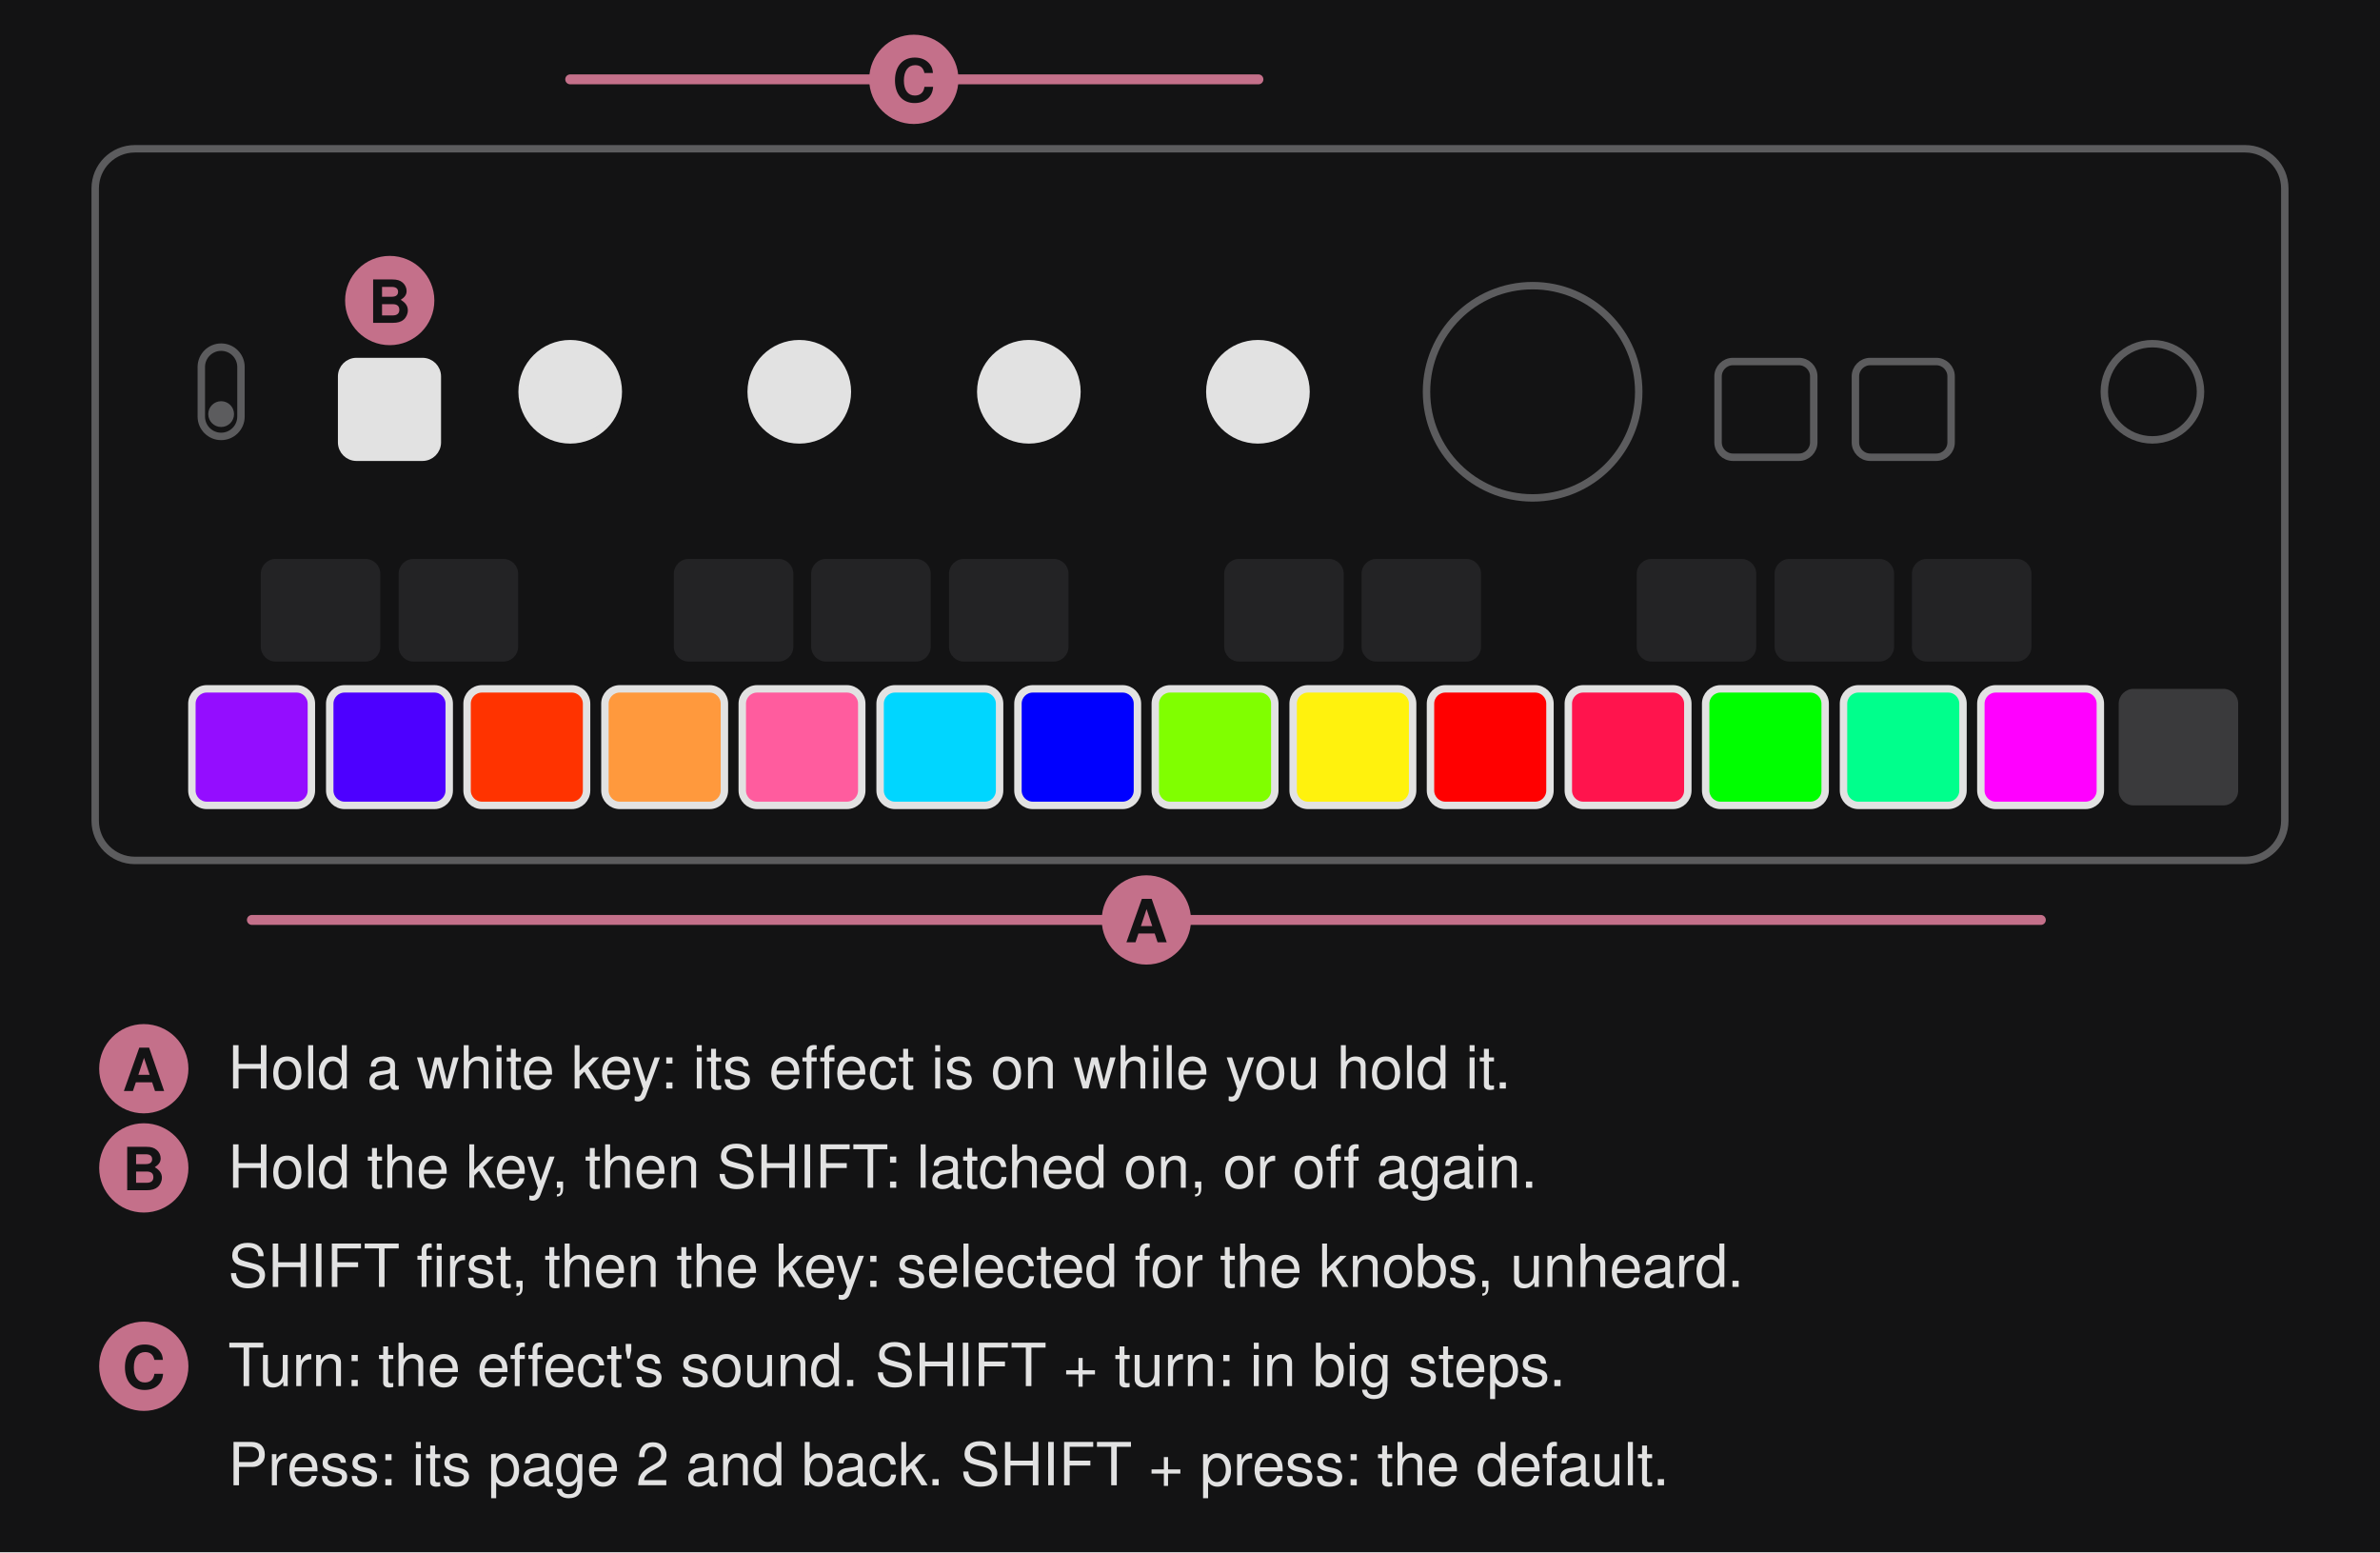
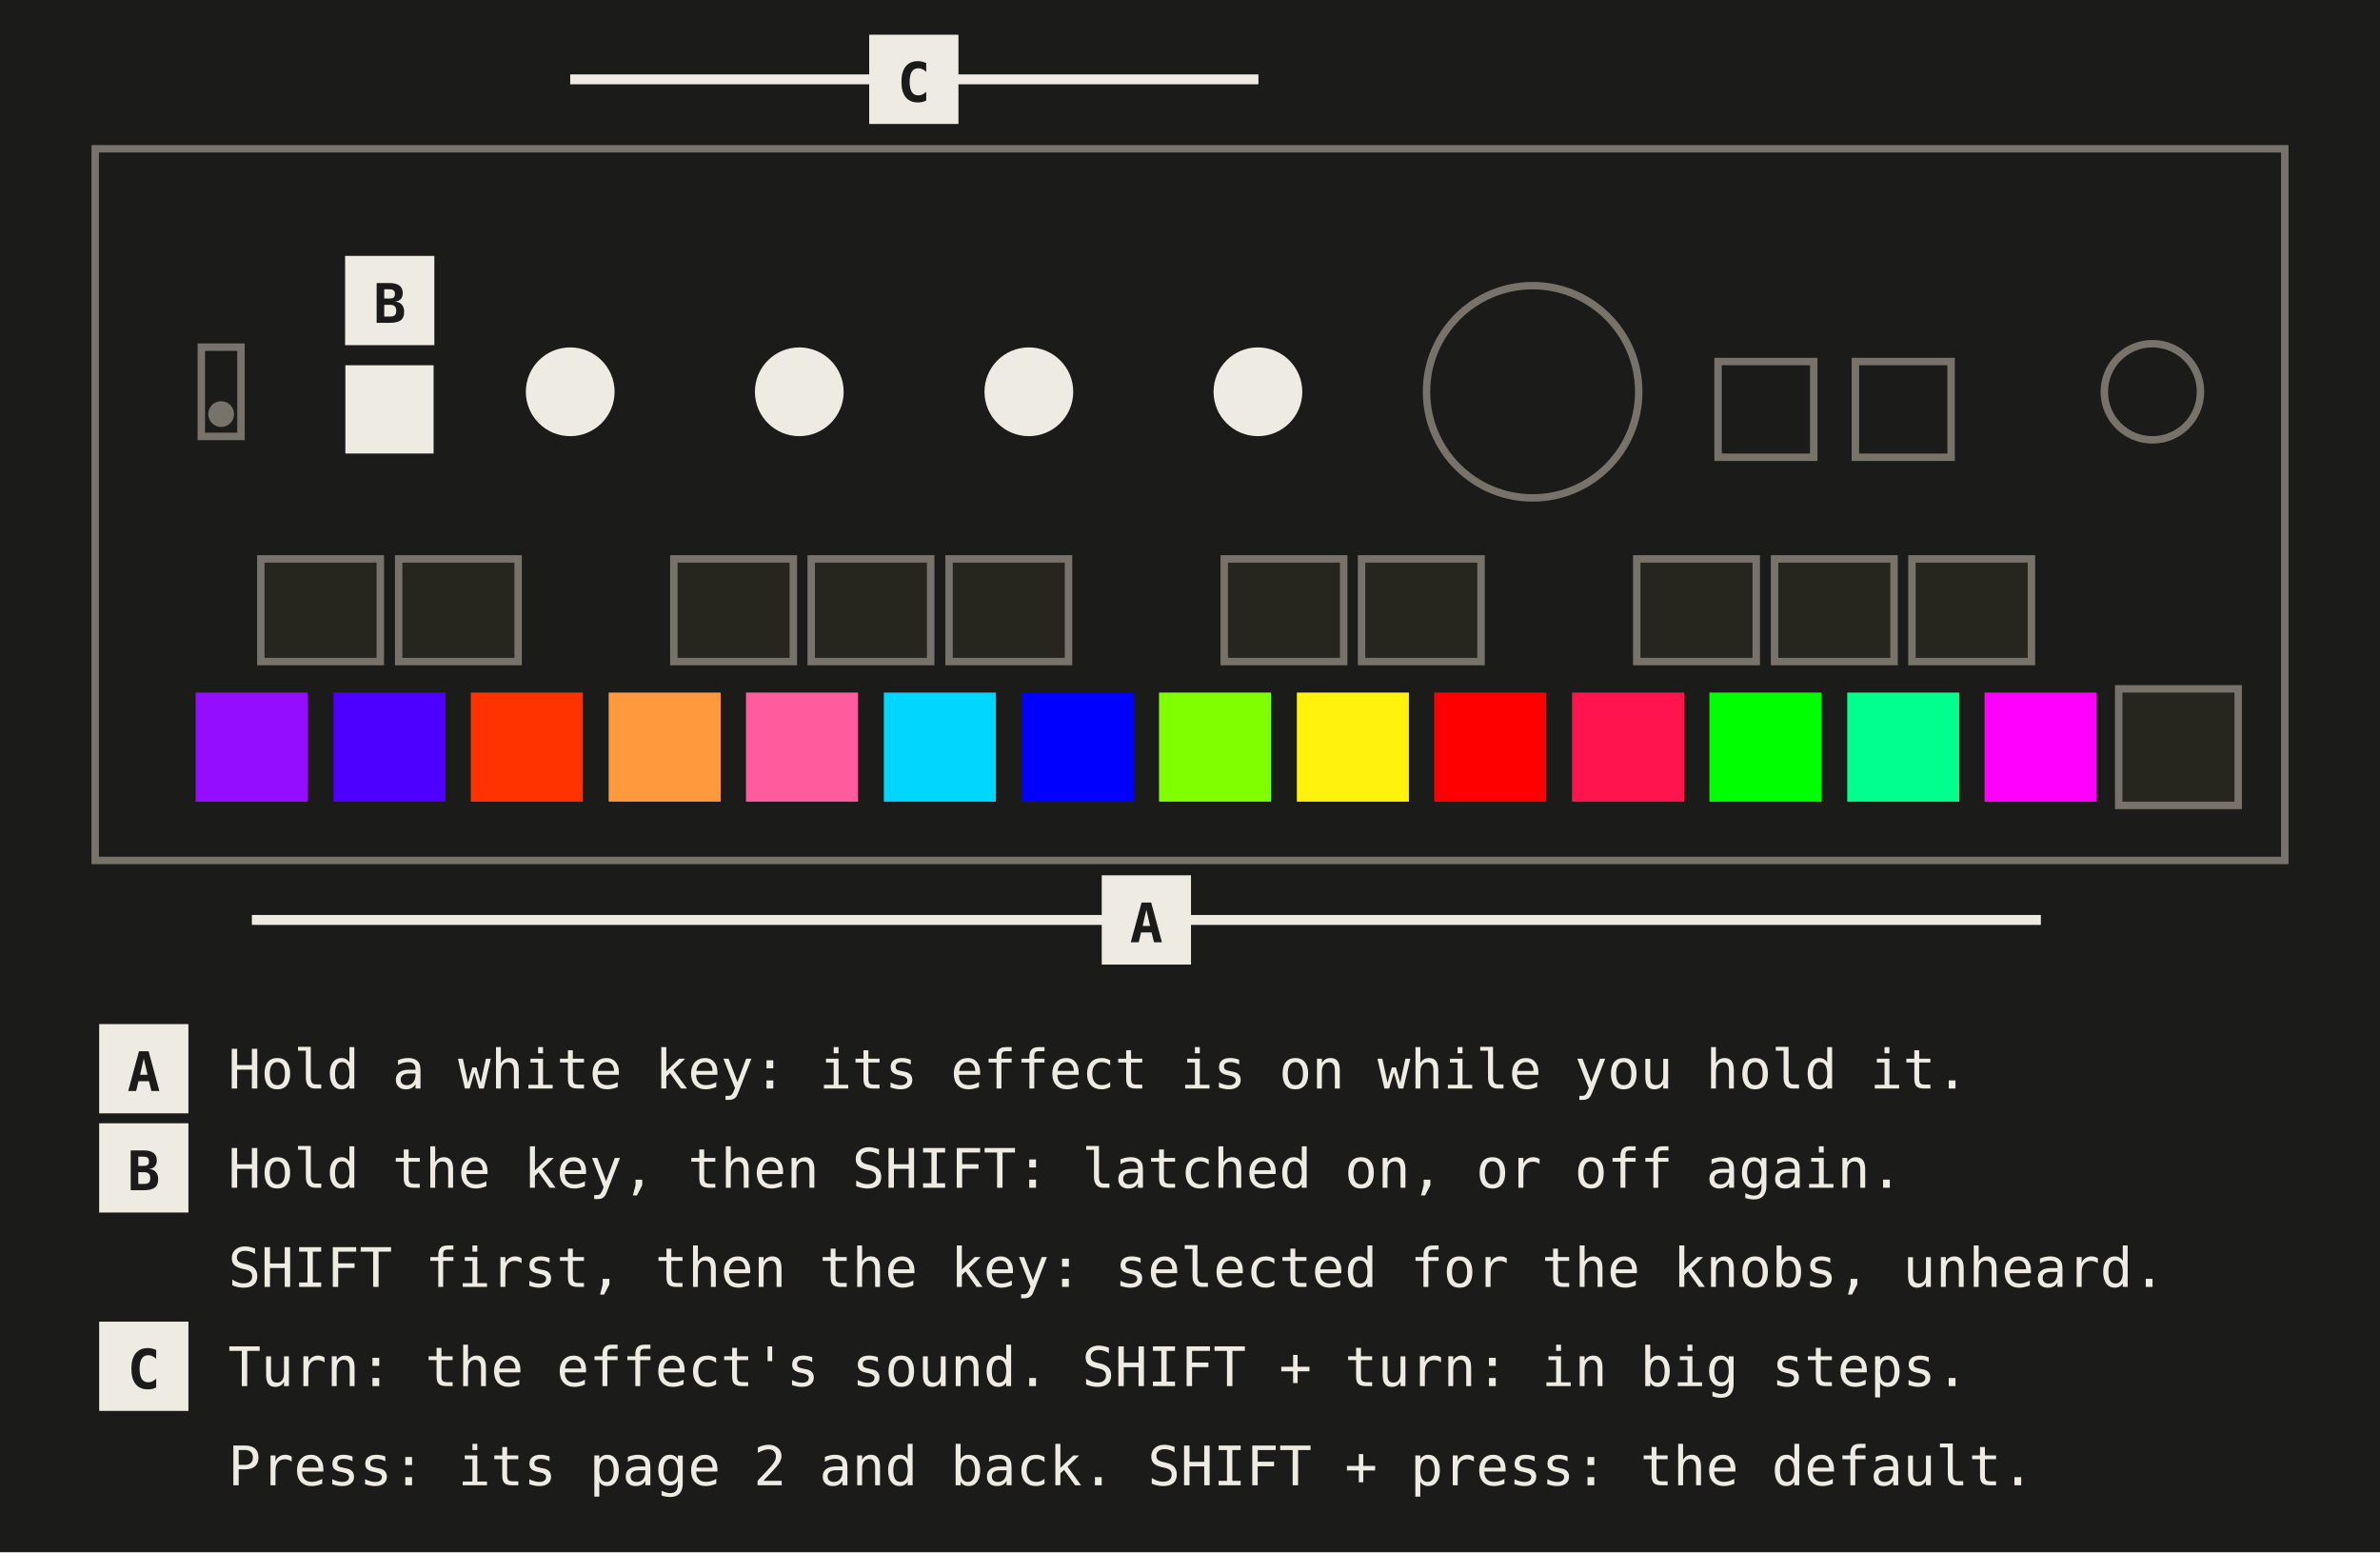
<svg xmlns="http://www.w3.org/2000/svg" viewBox="0 0 480 313" width="480" height="313" role="img" aria-labelledby="title desc">
-   <style>svg{font-size:13px}text{font-family:'Hanken Grotesk', Helvetica, Arial, sans-serif;fill:#e2e2e2;text-anchor:middle}.as{text-anchor:start}.ae{text-anchor:end}.m{fill:#999999}.gt{fill:#131314}.b{fill:none;stroke:#e2e2e2;stroke-width:1.5}.ba{fill:none;stroke:#c4708a;stroke-width:2}.la{fill:none;stroke:#c4708a;stroke-width:2.5}.ls{fill:none;stroke:#e2e2e2;stroke-width:1.5}.lc{fill:none;stroke:#999999;stroke-width:1.5;stroke-dasharray:5 4}.da{fill:#c4708a}.ds{fill:#e2e2e2}.sw{stroke:#c4708a;stroke-width:2.5;stroke-linecap:round}.g{fill:#c4708a}.wk{fill:#e2e2e2;stroke:#131314;stroke-width:1}.dk{fill:#39393a;stroke:#e2e2e2;stroke-width:1.2}.sk{fill:#c4708a;stroke:#e2e2e2;stroke-width:1.2}.led{fill:none;stroke:#999999;stroke-width:1}</style>
+   <style>svg{font-size:12px}text{font-family:'IBM Plex Mono', ui-monospace, Menlo, monospace;fill:#EEEBE3;text-anchor:middle}.as{text-anchor:start}.ae{text-anchor:end}.m{fill:#A9A49A}.gt{fill:#1B1B19}.b{fill:none;stroke:#A9A49A;stroke-width:1.5}.bx{fill:none;stroke:#A9A49A;stroke-width:2}.ba{fill:#26261F;stroke:#EEEBE3;stroke-width:2}.la{fill:none;stroke:#EEEBE3;stroke-width:2}.ls{fill:none;stroke:#A9A49A;stroke-width:2}.lc{fill:none;stroke:#77736B;stroke-width:1.5;stroke-dasharray:5 4}.da{fill:#EEEBE3}.ds{fill:#A9A49A}.sw{stroke:#EEEBE3;stroke-width:2}.g{fill:#EEEBE3}.j{fill:#A9A49A}.wk{fill:#EEEBE3;stroke:#1B1B19;stroke-width:1.5}.dk{fill:#26261F;stroke:#A9A49A;stroke-width:1.5}.sk{fill:#A9A49A;stroke:#1B1B19;stroke-width:1.5}.led{fill:none;stroke:#A9A49A;stroke-width:1.5}</style>
  <defs>
    <marker id="ma" viewBox="0 0 10 10" refX="9" refY="5" markerWidth="9" markerHeight="9" markerUnits="userSpaceOnUse" orient="auto">
-       <path d="M0,0L10,5L0,10z" fill="#c4708a" />
+       <path d="M0,0L10,5L0,10z" fill="#EEEBE3" />
    </marker>
    <marker id="ms" viewBox="0 0 10 10" refX="9" refY="5" markerWidth="9" markerHeight="9" markerUnits="userSpaceOnUse" orient="auto">
-       <path d="M0,0L10,5L0,10z" fill="#e2e2e2" />
+       <path d="M0,0L10,5L0,10z" fill="#A9A49A" />
    </marker>
    <marker id="mc" viewBox="0 0 10 10" refX="9" refY="5" markerWidth="9" markerHeight="9" markerUnits="userSpaceOnUse" orient="auto">
-       <path d="M0,0L10,5L0,10z" fill="#999999" />
+       <path d="M0,0L10,5L0,10z" fill="#77736B" />
    </marker>
  </defs>
-   <rect width="480" height="313" fill="#131314" />
-   <rect x="19.2" y="30" width="441.6" height="143.5" rx="8" fill="none" stroke="#5c5c5e" stroke-width="1.5" />
-   <rect x="38.7" y="138.9" width="24.1" height="23.5" rx="3" fill="#940dff" stroke="#e2e2e2" stroke-width="1.5" />
-   <rect x="66.5" y="138.9" width="24.1" height="23.5" rx="3" fill="#4d00ff" stroke="#e2e2e2" stroke-width="1.5" />
-   <rect x="94.2" y="138.9" width="24.1" height="23.5" rx="3" fill="#ff3300" stroke="#e2e2e2" stroke-width="1.5" />
-   <rect x="122" y="138.9" width="24.1" height="23.5" rx="3" fill="#ff993d" stroke="#e2e2e2" stroke-width="1.5" />
-   <rect x="149.7" y="138.9" width="24.1" height="23.5" rx="3" fill="#ff5c9e" stroke="#e2e2e2" stroke-width="1.5" />
-   <rect x="177.5" y="138.9" width="24.1" height="23.5" rx="3" fill="#00d6ff" stroke="#e2e2e2" stroke-width="1.5" />
-   <rect x="205.3" y="138.9" width="24.1" height="23.5" rx="3" fill="#0000ff" stroke="#e2e2e2" stroke-width="1.5" />
-   <rect x="233" y="138.9" width="24.1" height="23.5" rx="3" fill="#80ff00" stroke="#e2e2e2" stroke-width="1.5" />
-   <rect x="260.8" y="138.9" width="24.1" height="23.5" rx="3" fill="#fff20d" stroke="#e2e2e2" stroke-width="1.5" />
-   <rect x="288.5" y="138.9" width="24.1" height="23.5" rx="3" fill="#ff0000" stroke="#e2e2e2" stroke-width="1.5" />
-   <rect x="316.3" y="138.9" width="24.1" height="23.5" rx="3" fill="#ff144d" stroke="#e2e2e2" stroke-width="1.5" />
-   <rect x="344" y="138.9" width="24.1" height="23.5" rx="3" fill="#00ff00" stroke="#e2e2e2" stroke-width="1.5" />
-   <rect x="371.8" y="138.9" width="24.1" height="23.5" rx="3" fill="#00ff8c" stroke="#e2e2e2" stroke-width="1.5" />
-   <rect x="399.5" y="138.9" width="24.1" height="23.5" rx="3" fill="#ff00ff" stroke="#e2e2e2" stroke-width="1.5" />
-   <rect x="427.3" y="138.9" width="24.1" height="23.5" rx="3" fill="#3a3a3c" />
-   <rect x="52.6" y="112.7" width="24.1" height="20.7" rx="3" fill="#232325" />
-   <rect x="80.4" y="112.7" width="24.1" height="20.7" rx="3" fill="#232325" />
-   <rect x="135.9" y="112.7" width="24.1" height="20.7" rx="3" fill="#232325" />
-   <rect x="163.6" y="112.7" width="24.1" height="20.7" rx="3" fill="#232325" />
-   <rect x="191.4" y="112.7" width="24.1" height="20.7" rx="3" fill="#232325" />
-   <rect x="246.9" y="112.7" width="24.1" height="20.7" rx="3" fill="#232325" />
-   <rect x="274.6" y="112.7" width="24.1" height="20.7" rx="3" fill="#232325" />
-   <rect x="330.1" y="112.7" width="24.1" height="20.7" rx="3" fill="#232325" />
-   <rect x="357.9" y="112.7" width="24.1" height="20.7" rx="3" fill="#232325" />
-   <rect x="385.6" y="112.7" width="24.1" height="20.7" rx="3" fill="#232325" />
-   <rect x="68.9" y="72.9" width="19.3" height="19.3" rx="3" fill="#e2e2e2" stroke="#e2e2e2" stroke-width="1.5" />
-   <rect x="346.5" y="72.9" width="19.3" height="19.3" rx="3" fill="none" stroke="#5c5c5e" stroke-width="1.5" />
-   <rect x="374.2" y="72.9" width="19.3" height="19.3" rx="3" fill="none" stroke="#5c5c5e" stroke-width="1.5" />
-   <rect x="40.6" y="70" width="8" height="18" rx="4" fill="none" stroke="#5c5c5e" stroke-width="1.5" />
-   <circle cx="44.6" cy="83.5" r="2.6" fill="#5c5c5e" />
-   <circle cx="115" cy="79" r="9.7" fill="#e2e2e2" stroke="#e2e2e2" stroke-width="1.5" />
-   <circle cx="161.2" cy="79" r="9.7" fill="#e2e2e2" stroke="#e2e2e2" stroke-width="1.5" />
-   <circle cx="207.5" cy="79" r="9.7" fill="#e2e2e2" stroke="#e2e2e2" stroke-width="1.5" />
-   <circle cx="253.7" cy="79" r="9.7" fill="#e2e2e2" stroke="#e2e2e2" stroke-width="1.5" />
-   <circle cx="309.1" cy="79" r="21.4" fill="none" stroke="#5c5c5e" stroke-width="1.5" />
-   <circle cx="434.1" cy="79" r="9.7" fill="none" stroke="#5c5c5e" stroke-width="1.5" />
-   <path d="M50.8,185.5h360.8" stroke="#c4708a" stroke-width="2" stroke-linecap="round" />
-   <circle cx="231.2" cy="185.5" r="9" class="g" />
-   <text x="231.2" y="190" class="gt" font-size="12" font-weight="bold">A</text>
-   <circle cx="78.6" cy="60.6" r="9" class="g" />
-   <text x="78.6" y="65.1" class="gt" font-size="12" font-weight="bold">B</text>
-   <path d="M115,16h138.8" stroke="#c4708a" stroke-width="2" stroke-linecap="round" />
-   <circle cx="184.3" cy="16" r="9" class="g" />
-   <text x="184.3" y="20.5" class="gt" font-size="12" font-weight="bold">C</text>
-   <circle cx="29" cy="215.5" r="9" class="g" />
-   <text x="29" y="220" class="gt" font-size="12" font-weight="bold">A</text>
-   <text x="46" y="219.5" class="t as" font-size="12">Hold a white key: its effect is on while you hold it.</text>
-   <circle cx="29" cy="235.5" r="9" class="g" />
-   <text x="29" y="240" class="gt" font-size="12" font-weight="bold">B</text>
-   <text x="46" y="239.5" class="t as" font-size="12">Hold the key, then SHIFT: latched on, or off again.</text>
-   <text x="46" y="259.5" class="t as" font-size="12">SHIFT first, then the key: selected for the knobs, unheard.</text>
-   <circle cx="29" cy="275.5" r="9" class="g" />
-   <text x="29" y="280" class="gt" font-size="12" font-weight="bold">C</text>
-   <text x="46" y="279.5" class="t as" font-size="12">Turn: the effect's sound. SHIFT + turn: in big steps.</text>
-   <text x="46" y="299.5" class="t as" font-size="12">Press: its page 2 and back. SHIFT + press: the default.</text>
+   <rect width="480" height="313" fill="#1B1B19" />
+   <rect x="19.2" y="30" width="441.6" height="143.5" fill="none" stroke="#77736B" stroke-width="1.5" />
+   <rect x="38.7" y="138.9" width="24.1" height="23.5" fill="#940dff" stroke="#1B1B19" stroke-width="1.5" />
+   <rect x="66.5" y="138.9" width="24.1" height="23.5" fill="#4d00ff" stroke="#1B1B19" stroke-width="1.5" />
+   <rect x="94.2" y="138.9" width="24.1" height="23.5" fill="#ff3300" stroke="#1B1B19" stroke-width="1.5" />
+   <rect x="122" y="138.9" width="24.1" height="23.5" fill="#ff993d" stroke="#1B1B19" stroke-width="1.5" />
+   <rect x="149.7" y="138.9" width="24.1" height="23.5" fill="#ff5c9e" stroke="#1B1B19" stroke-width="1.5" />
+   <rect x="177.5" y="138.9" width="24.1" height="23.5" fill="#00d6ff" stroke="#1B1B19" stroke-width="1.5" />
+   <rect x="205.3" y="138.9" width="24.1" height="23.5" fill="#0000ff" stroke="#1B1B19" stroke-width="1.5" />
+   <rect x="233" y="138.9" width="24.1" height="23.5" fill="#80ff00" stroke="#1B1B19" stroke-width="1.5" />
+   <rect x="260.8" y="138.9" width="24.1" height="23.5" fill="#fff20d" stroke="#1B1B19" stroke-width="1.5" />
+   <rect x="288.5" y="138.9" width="24.1" height="23.5" fill="#ff0000" stroke="#1B1B19" stroke-width="1.5" />
+   <rect x="316.3" y="138.9" width="24.1" height="23.5" fill="#ff144d" stroke="#1B1B19" stroke-width="1.5" />
+   <rect x="344" y="138.9" width="24.1" height="23.5" fill="#00ff00" stroke="#1B1B19" stroke-width="1.5" />
+   <rect x="371.8" y="138.9" width="24.1" height="23.5" fill="#00ff8c" stroke="#1B1B19" stroke-width="1.5" />
+   <rect x="399.5" y="138.9" width="24.1" height="23.5" fill="#ff00ff" stroke="#1B1B19" stroke-width="1.5" />
+   <rect x="427.3" y="138.9" width="24.1" height="23.5" fill="#26261F" stroke="#77736B" stroke-width="1.5" />
+   <rect x="52.6" y="112.7" width="24.1" height="20.7" fill="#26261F" stroke="#77736B" stroke-width="1.5" />
+   <rect x="80.4" y="112.7" width="24.1" height="20.7" fill="#26261F" stroke="#77736B" stroke-width="1.5" />
+   <rect x="135.9" y="112.7" width="24.1" height="20.7" fill="#26261F" stroke="#77736B" stroke-width="1.5" />
+   <rect x="163.6" y="112.7" width="24.1" height="20.7" fill="#26261F" stroke="#77736B" stroke-width="1.5" />
+   <rect x="191.4" y="112.7" width="24.1" height="20.7" fill="#26261F" stroke="#77736B" stroke-width="1.5" />
+   <rect x="246.9" y="112.7" width="24.1" height="20.7" fill="#26261F" stroke="#77736B" stroke-width="1.5" />
+   <rect x="274.6" y="112.7" width="24.1" height="20.7" fill="#26261F" stroke="#77736B" stroke-width="1.5" />
+   <rect x="330.1" y="112.7" width="24.1" height="20.7" fill="#26261F" stroke="#77736B" stroke-width="1.5" />
+   <rect x="357.9" y="112.7" width="24.1" height="20.7" fill="#26261F" stroke="#77736B" stroke-width="1.5" />
+   <rect x="385.6" y="112.7" width="24.1" height="20.7" fill="#26261F" stroke="#77736B" stroke-width="1.5" />
+   <rect x="68.9" y="72.9" width="19.3" height="19.3" fill="#EEEBE3" stroke="#1B1B19" stroke-width="1.5" />
+   <rect x="346.5" y="72.9" width="19.3" height="19.3" fill="none" stroke="#77736B" stroke-width="1.5" />
+   <rect x="374.2" y="72.9" width="19.3" height="19.3" fill="none" stroke="#77736B" stroke-width="1.5" />
+   <rect x="40.6" y="70" width="8" height="18" fill="none" stroke="#77736B" stroke-width="1.5" />
+   <circle cx="44.6" cy="83.5" r="2.6" fill="#77736B" />
+   <circle cx="115" cy="79" r="9.7" fill="#EEEBE3" stroke="#1B1B19" stroke-width="1.5" />
+   <circle cx="161.2" cy="79" r="9.7" fill="#EEEBE3" stroke="#1B1B19" stroke-width="1.5" />
+   <circle cx="207.5" cy="79" r="9.7" fill="#EEEBE3" stroke="#1B1B19" stroke-width="1.5" />
+   <circle cx="253.7" cy="79" r="9.7" fill="#EEEBE3" stroke="#1B1B19" stroke-width="1.5" />
+   <circle cx="309.1" cy="79" r="21.4" fill="none" stroke="#77736B" stroke-width="1.5" />
+   <circle cx="434.1" cy="79" r="9.7" fill="none" stroke="#77736B" stroke-width="1.5" />
+   <path d="M50.8,185.5h360.8" stroke="#EEEBE3" stroke-width="2" />
+   <rect x="222.2" y="176.5" width="18" height="18" class="g" />
+   <text x="231.2" y="190" class="gt" font-size="11" font-weight="600">A</text>
+   <rect x="69.6" y="51.6" width="18" height="18" class="g" />
+   <text x="78.6" y="65.1" class="gt" font-size="11" font-weight="600">B</text>
+   <path d="M115,16h138.8" stroke="#EEEBE3" stroke-width="2" />
+   <rect x="175.3" y="7" width="18" height="18" class="g" />
+   <text x="184.3" y="20.5" class="gt" font-size="11" font-weight="600">C</text>
+   <rect x="20" y="206.5" width="18" height="18" class="g" />
+   <text x="29" y="220" class="gt" font-size="11" font-weight="600">A</text>
+   <text x="46" y="219.5" class="t as" font-size="11">Hold a white key: its effect is on while you hold it.</text>
+   <rect x="20" y="226.5" width="18" height="18" class="g" />
+   <text x="29" y="240" class="gt" font-size="11" font-weight="600">B</text>
+   <text x="46" y="239.5" class="t as" font-size="11">Hold the key, then SHIFT: latched on, or off again.</text>
+   <text x="46" y="259.5" class="t as" font-size="11">SHIFT first, then the key: selected for the knobs, unheard.</text>
+   <rect x="20" y="266.5" width="18" height="18" class="g" />
+   <text x="29" y="280" class="gt" font-size="11" font-weight="600">C</text>
+   <text x="46" y="279.5" class="t as" font-size="11">Turn: the effect's sound. SHIFT + turn: in big steps.</text>
+   <text x="46" y="299.5" class="t as" font-size="11">Press: its page 2 and back. SHIFT + press: the default.</text>
</svg>
